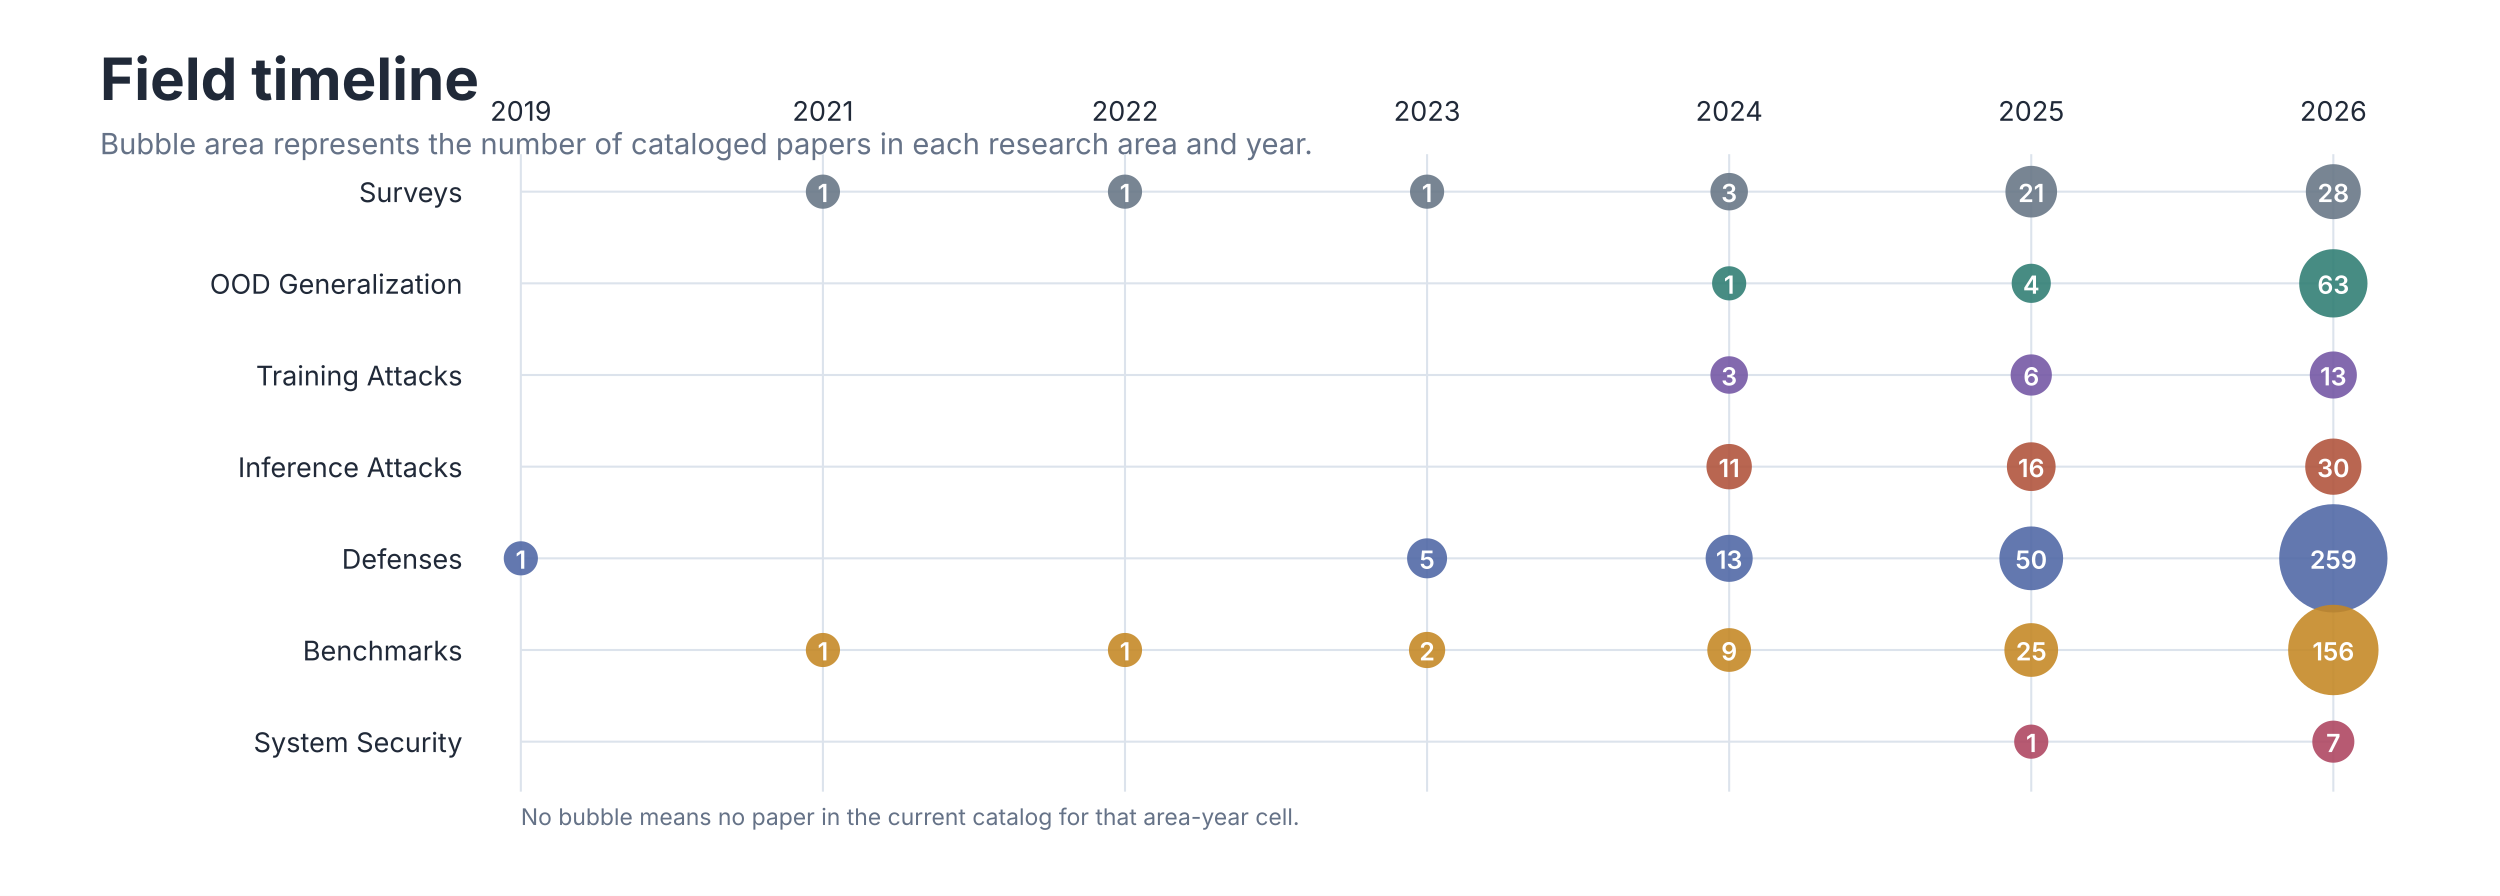
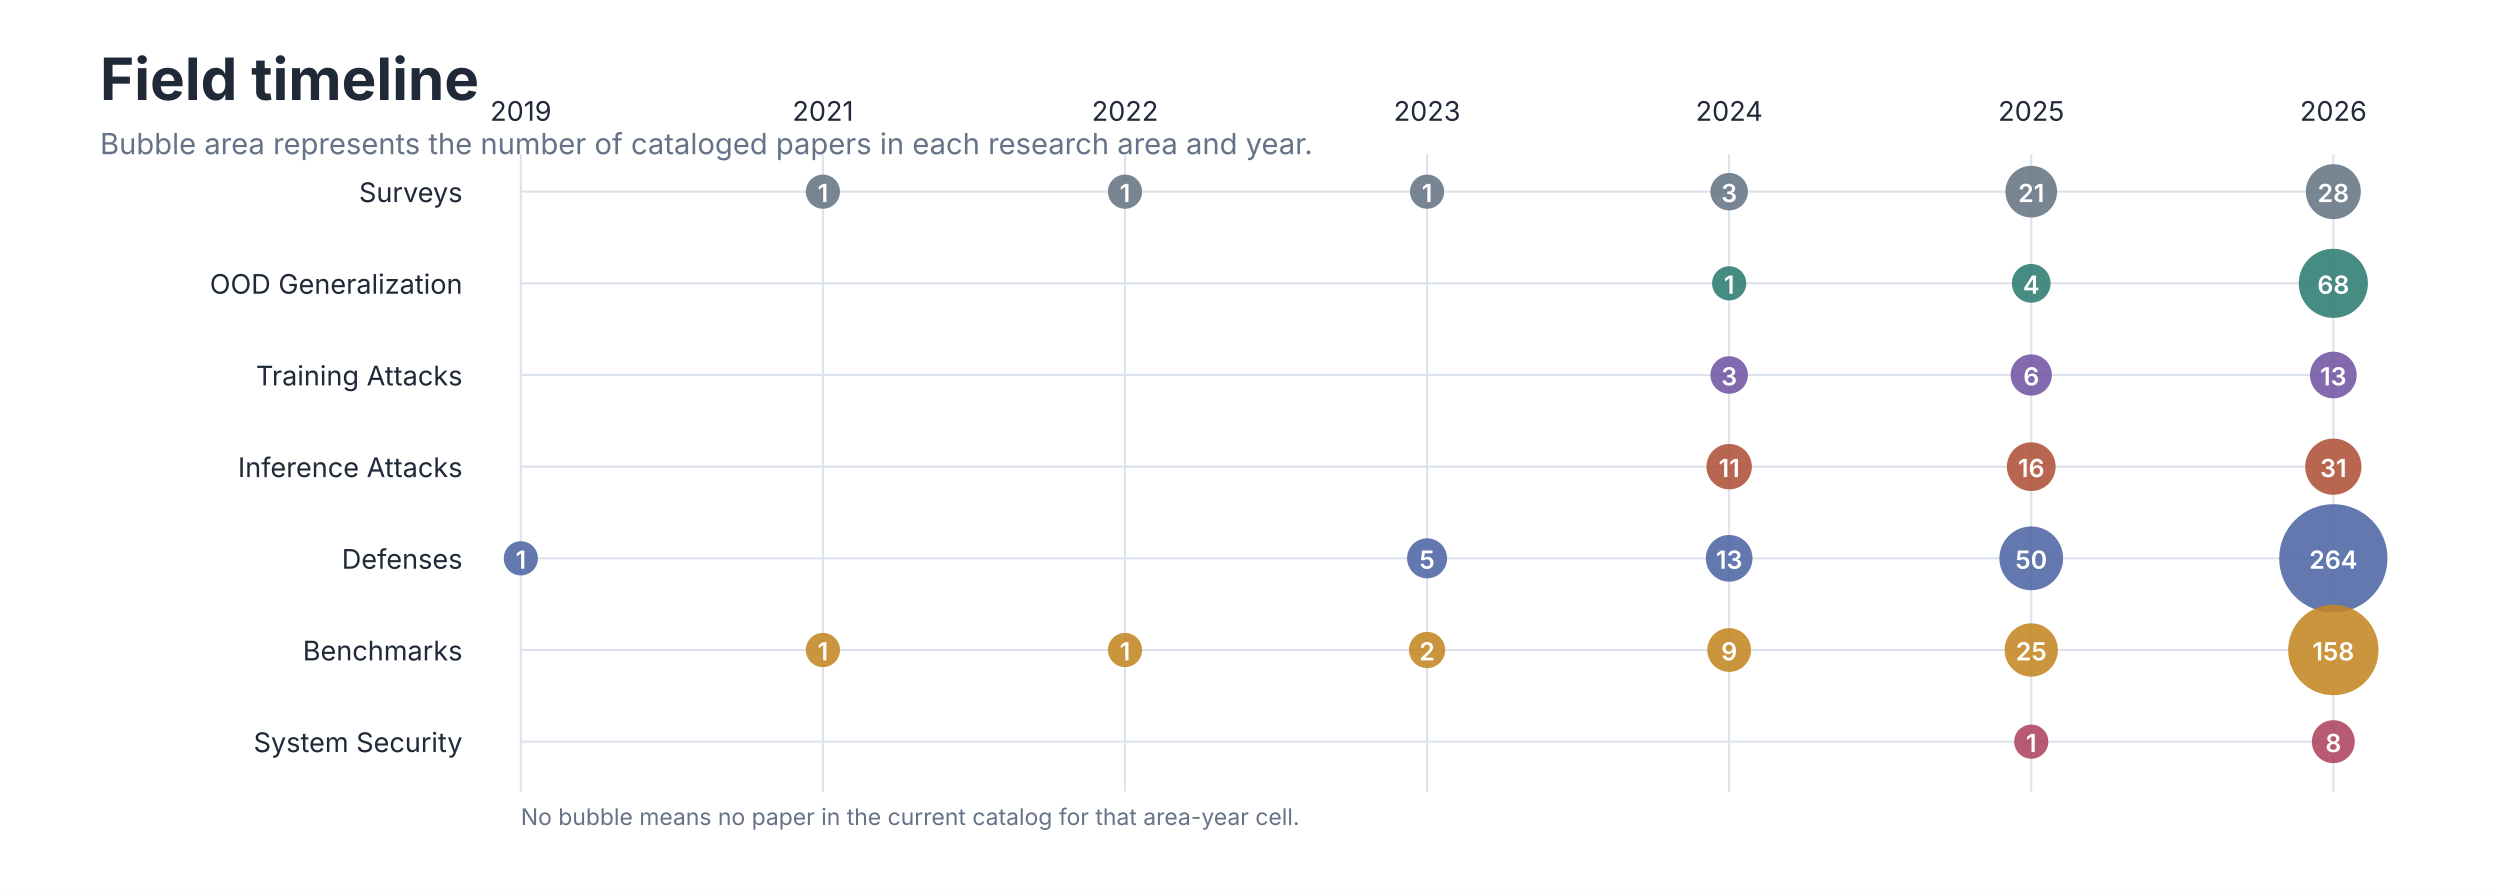
<svg xmlns="http://www.w3.org/2000/svg" role="img" aria-labelledby="title desc" viewBox="0 0 1200 430">
  <style>
text { font-family: -apple-system, BlinkMacSystemFont, 'Segoe UI', sans-serif; }
.title { font-size: 28px; font-weight: 650; fill: #202938; }
.subtitle { font-size: 14px; fill: #657287; }
.axis { font-size: 13px; fill: #657287; }
.label { font-size: 13px; fill: #202938; }
.small { font-size: 11px; fill: #657287; }
</style>
  <rect width="1200" height="430" fill="#FFFFFF" />
  <text class="title" x="48" y="48">Field timeline</text>
  <text class="subtitle" x="48" y="74">Bubble area represents the number of cataloged papers in each research area and year.</text>
  <line x1="250.0" y1="74" x2="250.0" y2="380" stroke="#DCE3EC" />
  <text class="label" x="250.0" y="58" text-anchor="middle">2019</text>
  <line x1="395.0" y1="74" x2="395.0" y2="380" stroke="#DCE3EC" />
  <text class="label" x="395.0" y="58" text-anchor="middle">2021</text>
  <line x1="540.0" y1="74" x2="540.0" y2="380" stroke="#DCE3EC" />
  <text class="label" x="540.0" y="58" text-anchor="middle">2022</text>
  <line x1="685.0" y1="74" x2="685.0" y2="380" stroke="#DCE3EC" />
  <text class="label" x="685.0" y="58" text-anchor="middle">2023</text>
  <line x1="830.0" y1="74" x2="830.0" y2="380" stroke="#DCE3EC" />
  <text class="label" x="830.0" y="58" text-anchor="middle">2024</text>
  <line x1="975.0" y1="74" x2="975.0" y2="380" stroke="#DCE3EC" />
  <text class="label" x="975.0" y="58" text-anchor="middle">2025</text>
  <line x1="1120.0" y1="74" x2="1120.0" y2="380" stroke="#DCE3EC" />
  <text class="label" x="1120.0" y="58" text-anchor="middle">2026</text>
  <text class="label" x="222" y="97" text-anchor="end">Surveys</text>
  <line x1="250" y1="92" x2="1120" y2="92" stroke="#DCE3EC" />
  <circle cx="395.0" cy="92" r="8.2" fill="#667585" fill-opacity="0.88" />
  <text x="395.0" y="97" text-anchor="middle" font-size="12" font-weight="600" fill="#FFFFFF">1</text>
  <circle cx="540.0" cy="92" r="8.2" fill="#667585" fill-opacity="0.88" />
  <text x="540.0" y="97" text-anchor="middle" font-size="12" font-weight="600" fill="#FFFFFF">1</text>
  <circle cx="685.0" cy="92" r="8.2" fill="#667585" fill-opacity="0.88" />
  <text x="685.0" y="97" text-anchor="middle" font-size="12" font-weight="600" fill="#FFFFFF">1</text>
  <circle cx="830.0" cy="92" r="9.0" fill="#667585" fill-opacity="0.88" />
  <text x="830.0" y="97" text-anchor="middle" font-size="12" font-weight="600" fill="#FFFFFF">3</text>
  <circle cx="975.0" cy="92" r="12.4" fill="#667585" fill-opacity="0.88" />
  <text x="975.0" y="97" text-anchor="middle" font-size="12" font-weight="600" fill="#FFFFFF">21</text>
  <circle cx="1120.0" cy="92" r="13.2" fill="#667585" fill-opacity="0.88" />
  <text x="1120.0" y="97" text-anchor="middle" font-size="12" font-weight="600" fill="#FFFFFF">28</text>
  <text class="label" x="222" y="141" text-anchor="end">OOD Generalization</text>
  <line x1="250" y1="136" x2="1120" y2="136" stroke="#DCE3EC" />
  <circle cx="830.0" cy="136" r="8.2" fill="#2F7D73" fill-opacity="0.88" />
  <text x="830.0" y="141" text-anchor="middle" font-size="12" font-weight="600" fill="#FFFFFF">1</text>
-   <circle cx="975.0" cy="136" r="9.4" fill="#2F7D73" fill-opacity="0.88" />
+   <circle cx="975.0" cy="136" r="9.3" fill="#2F7D73" fill-opacity="0.88" />
  <text x="975.0" y="141" text-anchor="middle" font-size="12" font-weight="600" fill="#FFFFFF">4</text>
-   <circle cx="1120.0" cy="136" r="16.4" fill="#2F7D73" fill-opacity="0.88" />
-   <text x="1120.0" y="141" text-anchor="middle" font-size="12" font-weight="600" fill="#FFFFFF">63</text>
+   <circle cx="1120.0" cy="136" r="16.6" fill="#2F7D73" fill-opacity="0.88" />
+   <text x="1120.0" y="141" text-anchor="middle" font-size="12" font-weight="600" fill="#FFFFFF">68</text>
  <text class="label" x="222" y="185" text-anchor="end">Training Attacks</text>
  <line x1="250" y1="180" x2="1120" y2="180" stroke="#DCE3EC" />
  <circle cx="830.0" cy="180" r="9.0" fill="#7356A3" fill-opacity="0.88" />
  <text x="830.0" y="185" text-anchor="middle" font-size="12" font-weight="600" fill="#FFFFFF">3</text>
  <circle cx="975.0" cy="180" r="9.9" fill="#7356A3" fill-opacity="0.88" />
  <text x="975.0" y="185" text-anchor="middle" font-size="12" font-weight="600" fill="#FFFFFF">6</text>
-   <circle cx="1120.0" cy="180" r="11.3" fill="#7356A3" fill-opacity="0.88" />
+   <circle cx="1120.0" cy="180" r="11.2" fill="#7356A3" fill-opacity="0.88" />
  <text x="1120.0" y="185" text-anchor="middle" font-size="12" font-weight="600" fill="#FFFFFF">13</text>
  <text class="label" x="222" y="229" text-anchor="end">Inference Attacks</text>
  <line x1="250" y1="224" x2="1120" y2="224" stroke="#DCE3EC" />
  <circle cx="830.0" cy="224" r="10.9" fill="#B0523A" fill-opacity="0.88" />
  <text x="830.0" y="229" text-anchor="middle" font-size="12" font-weight="600" fill="#FFFFFF">11</text>
  <circle cx="975.0" cy="224" r="11.7" fill="#B0523A" fill-opacity="0.88" />
  <text x="975.0" y="229" text-anchor="middle" font-size="12" font-weight="600" fill="#FFFFFF">16</text>
  <circle cx="1120.0" cy="224" r="13.5" fill="#B0523A" fill-opacity="0.88" />
-   <text x="1120.0" y="229" text-anchor="middle" font-size="12" font-weight="600" fill="#FFFFFF">30</text>
+   <text x="1120.0" y="229" text-anchor="middle" font-size="12" font-weight="600" fill="#FFFFFF">31</text>
  <text class="label" x="222" y="273" text-anchor="end">Defenses</text>
  <line x1="250" y1="268" x2="1120" y2="268" stroke="#DCE3EC" />
  <circle cx="250.0" cy="268" r="8.2" fill="#4F67A5" fill-opacity="0.88" />
  <text x="250.0" y="273" text-anchor="middle" font-size="12" font-weight="600" fill="#FFFFFF">1</text>
  <circle cx="685.0" cy="268" r="9.6" fill="#4F67A5" fill-opacity="0.88" />
  <text x="685.0" y="273" text-anchor="middle" font-size="12" font-weight="600" fill="#FFFFFF">5</text>
-   <circle cx="830.0" cy="268" r="11.3" fill="#4F67A5" fill-opacity="0.88" />
+   <circle cx="830.0" cy="268" r="11.2" fill="#4F67A5" fill-opacity="0.88" />
  <text x="830.0" y="273" text-anchor="middle" font-size="12" font-weight="600" fill="#FFFFFF">13</text>
  <circle cx="975.0" cy="268" r="15.3" fill="#4F67A5" fill-opacity="0.88" />
  <text x="975.0" y="273" text-anchor="middle" font-size="12" font-weight="600" fill="#FFFFFF">50</text>
  <circle cx="1120.0" cy="268" r="26.0" fill="#4F67A5" fill-opacity="0.88" />
-   <text x="1120.0" y="273" text-anchor="middle" font-size="12" font-weight="600" fill="#FFFFFF">259</text>
+   <text x="1120.0" y="273" text-anchor="middle" font-size="12" font-weight="600" fill="#FFFFFF">264</text>
  <text class="label" x="222" y="317" text-anchor="end">Benchmarks</text>
  <line x1="250" y1="312" x2="1120" y2="312" stroke="#DCE3EC" />
  <circle cx="395.0" cy="312" r="8.2" fill="#C48724" fill-opacity="0.88" />
  <text x="395.0" y="317" text-anchor="middle" font-size="12" font-weight="600" fill="#FFFFFF">1</text>
  <circle cx="540.0" cy="312" r="8.2" fill="#C48724" fill-opacity="0.88" />
  <text x="540.0" y="317" text-anchor="middle" font-size="12" font-weight="600" fill="#FFFFFF">1</text>
  <circle cx="685.0" cy="312" r="8.7" fill="#C48724" fill-opacity="0.88" />
  <text x="685.0" y="317" text-anchor="middle" font-size="12" font-weight="600" fill="#FFFFFF">2</text>
  <circle cx="830.0" cy="312" r="10.5" fill="#C48724" fill-opacity="0.88" />
  <text x="830.0" y="317" text-anchor="middle" font-size="12" font-weight="600" fill="#FFFFFF">9</text>
-   <circle cx="975.0" cy="312" r="12.9" fill="#C48724" fill-opacity="0.88" />
+   <circle cx="975.0" cy="312" r="12.8" fill="#C48724" fill-opacity="0.88" />
  <text x="975.0" y="317" text-anchor="middle" font-size="12" font-weight="600" fill="#FFFFFF">25</text>
  <circle cx="1120.0" cy="312" r="21.7" fill="#C48724" fill-opacity="0.88" />
-   <text x="1120.0" y="317" text-anchor="middle" font-size="12" font-weight="600" fill="#FFFFFF">156</text>
+   <text x="1120.0" y="317" text-anchor="middle" font-size="12" font-weight="600" fill="#FFFFFF">158</text>
  <text class="label" x="222" y="361" text-anchor="end">System Security</text>
  <line x1="250" y1="356" x2="1120" y2="356" stroke="#DCE3EC" />
  <circle cx="975.0" cy="356" r="8.2" fill="#AE4560" fill-opacity="0.88" />
  <text x="975.0" y="361" text-anchor="middle" font-size="12" font-weight="600" fill="#FFFFFF">1</text>
-   <circle cx="1120.0" cy="356" r="10.1" fill="#AE4560" fill-opacity="0.88" />
-   <text x="1120.0" y="361" text-anchor="middle" font-size="12" font-weight="600" fill="#FFFFFF">7</text>
+   <circle cx="1120.0" cy="356" r="10.3" fill="#AE4560" fill-opacity="0.88" />
+   <text x="1120.0" y="361" text-anchor="middle" font-size="12" font-weight="600" fill="#FFFFFF">8</text>
  <text class="small" x="250" y="396">No bubble means no paper in the current catalog for that area-year cell.</text>
</svg>
